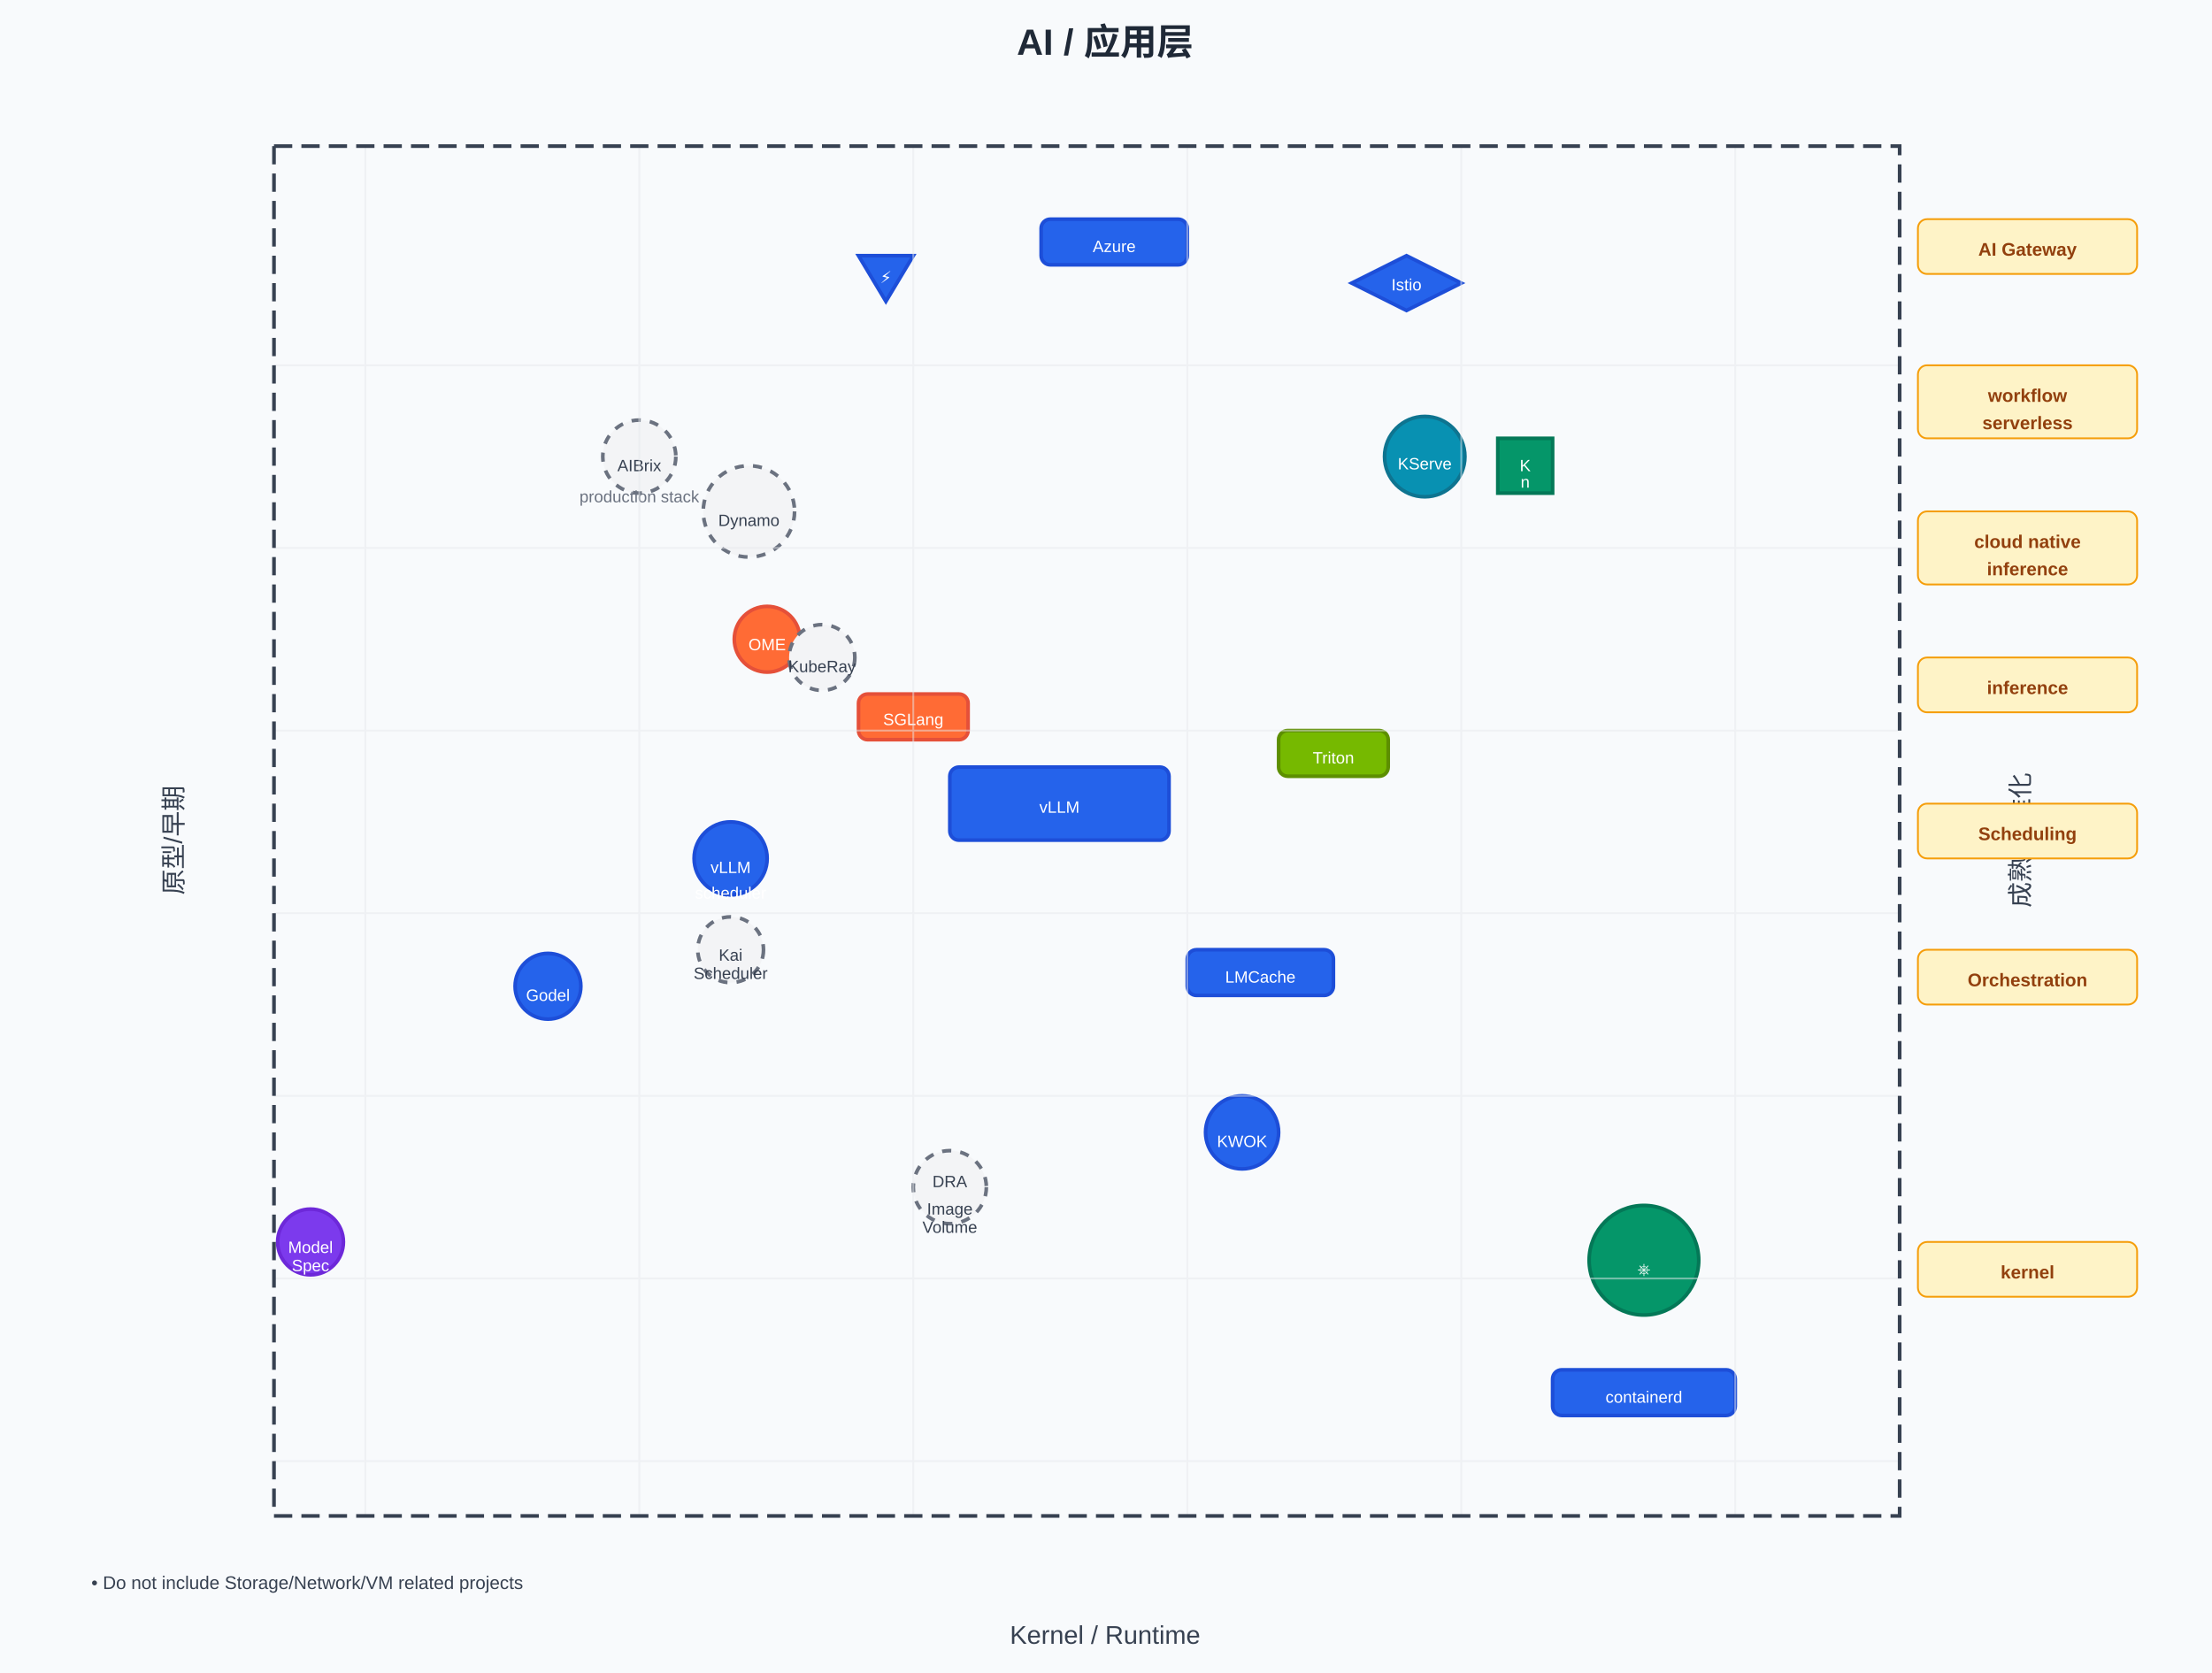
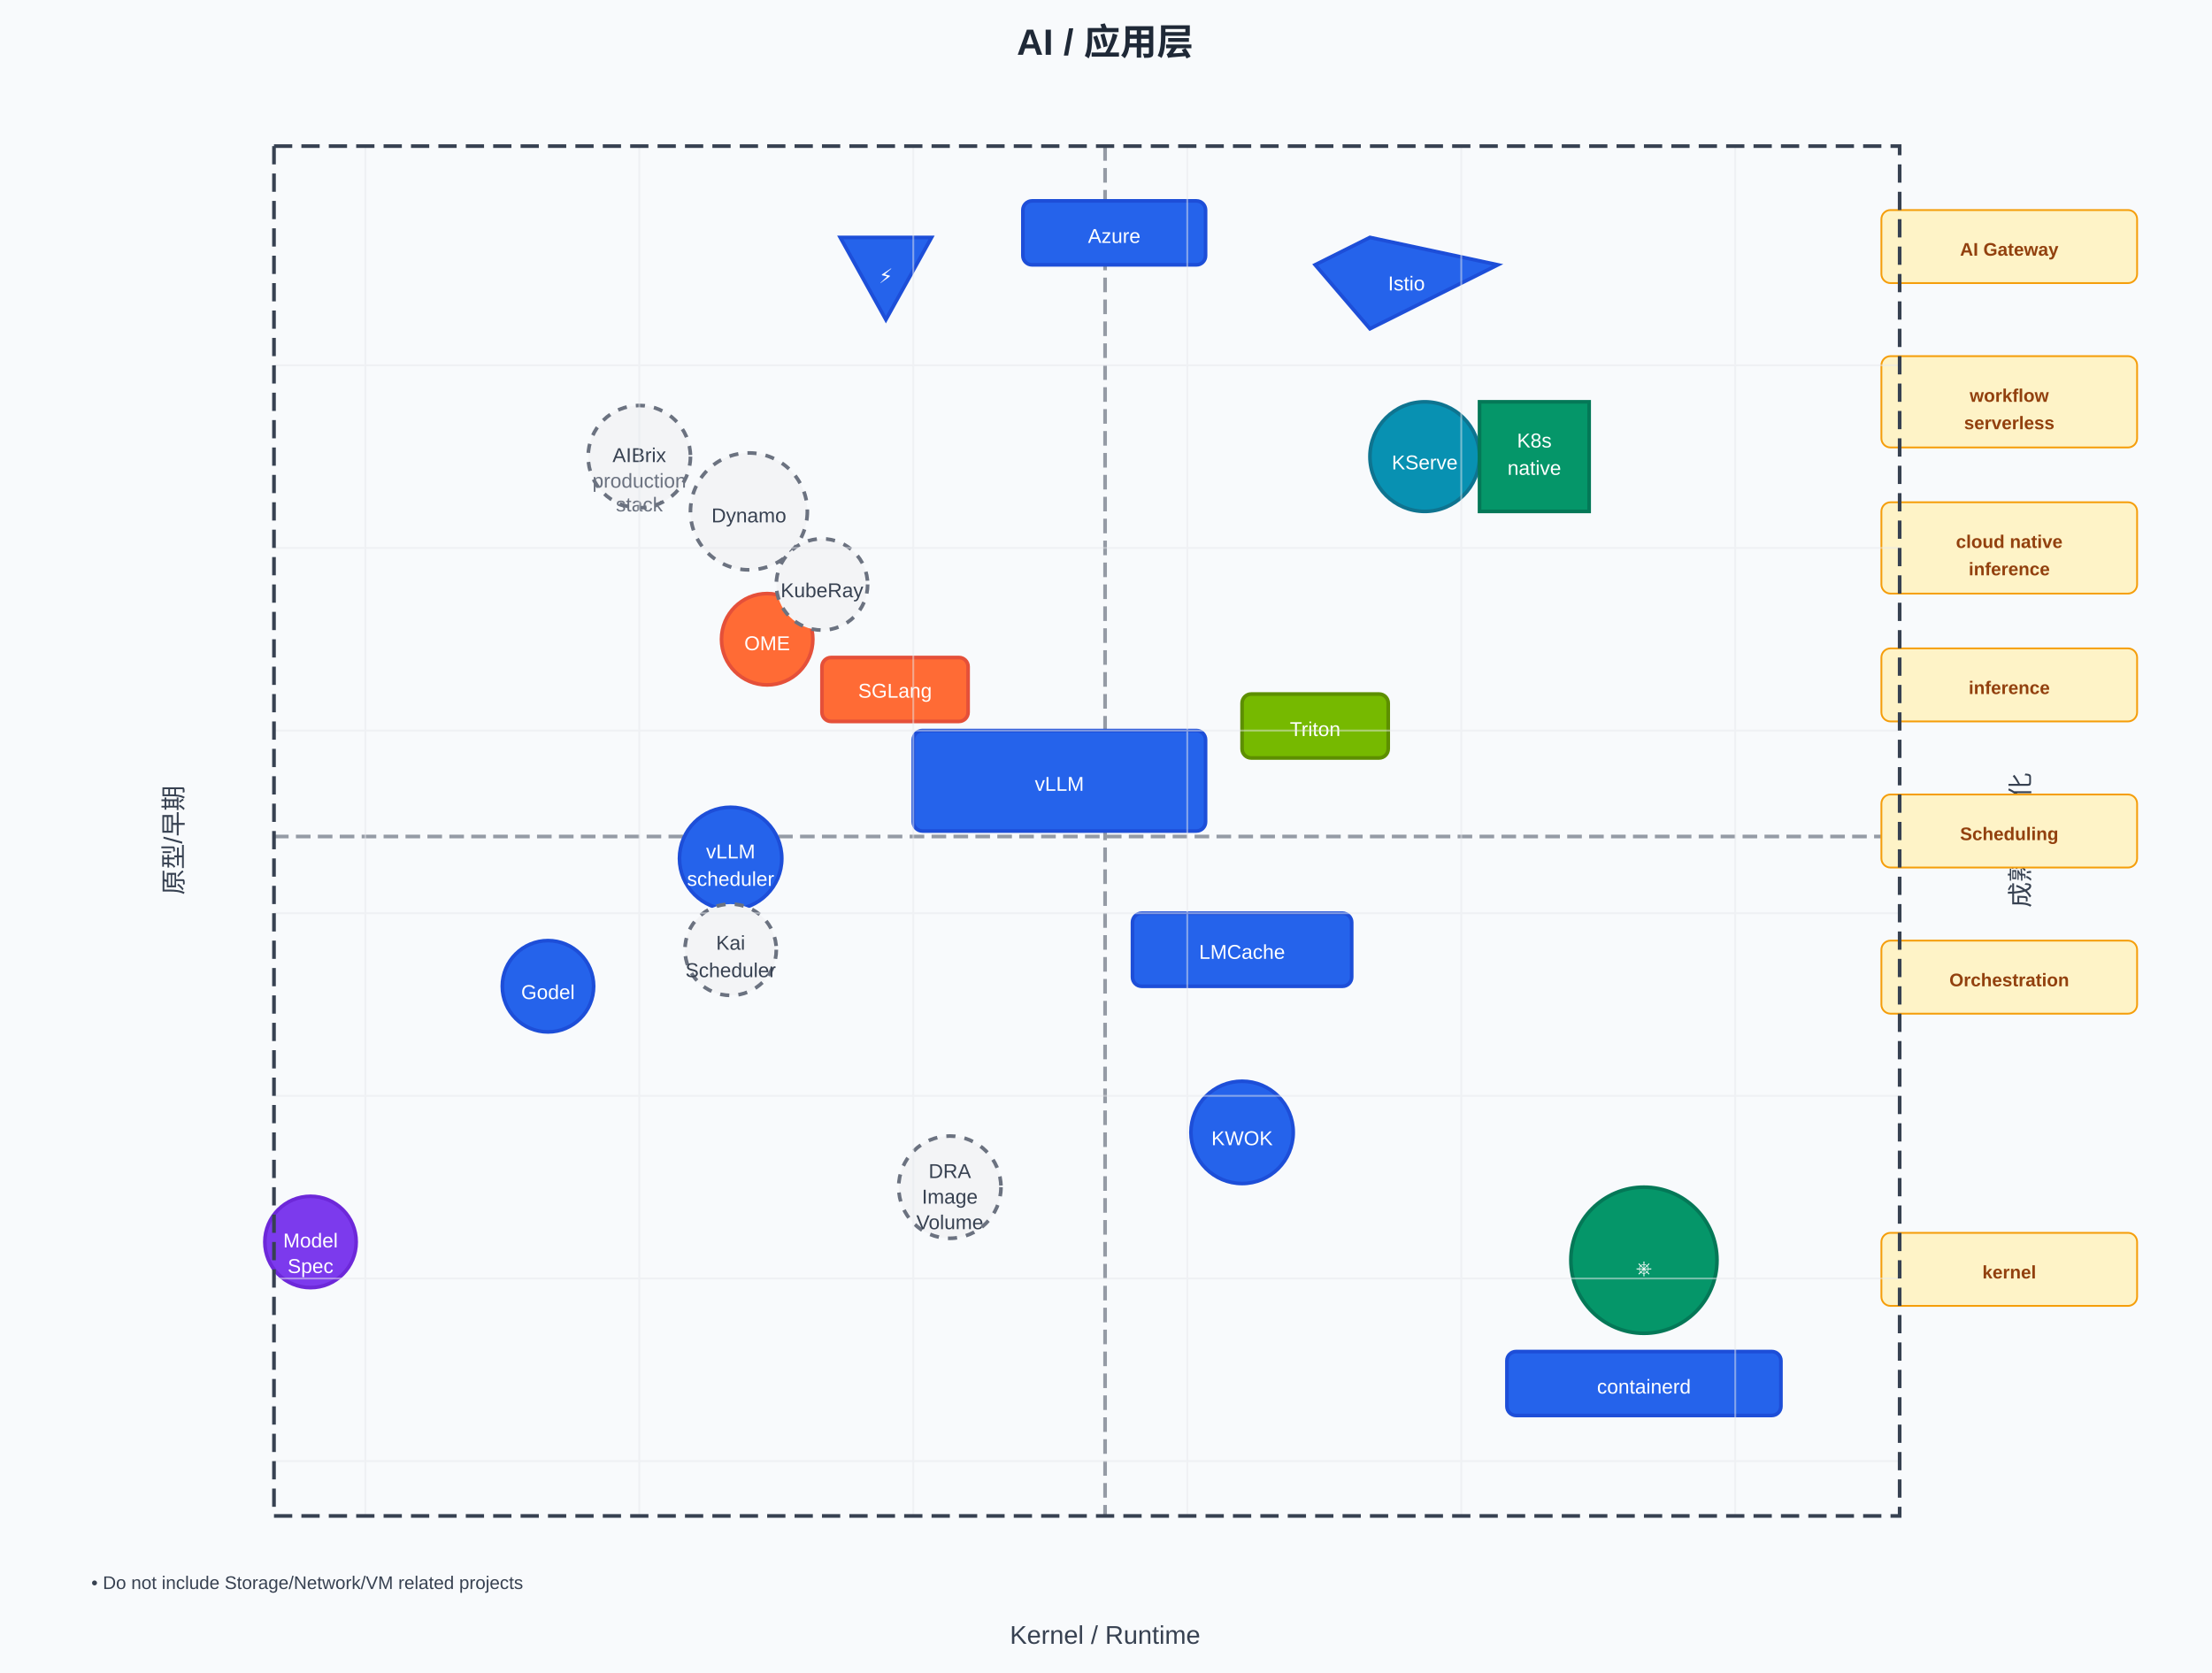
<svg xmlns="http://www.w3.org/2000/svg" width="1211" height="916">
  <defs>
    <style>
      .title { font-family: Arial, sans-serif; font-size: 20px; font-weight: bold; text-anchor: middle; }
      .subtitle { font-family: Arial, sans-serif; font-size: 16px; text-anchor: middle; }
      .axis-label { font-family: Arial, sans-serif; font-size: 14px; text-anchor: middle; fill: #374151; }
      .category-label { font-family: Arial, sans-serif; font-size: 10px; font-weight: bold; text-anchor: middle; }
-       .project-name { font-family: Arial, sans-serif; font-size: 9px; text-anchor: middle; }
+       .project-name { font-family: Arial, sans-serif; font-size: 11px; text-anchor: middle; }
+       .axis-line { stroke: #6b7280; stroke-width: 2; stroke-dasharray: 8,4; opacity: 0.7; }
      .stable-project { fill: #2563eb; stroke: #1d4ed8; stroke-width: 2; }
      .early-project { fill: #f3f4f6; stroke: #6b7280; stroke-width: 2; stroke-dasharray: 5,5; }
      .cncf-graduated { fill: #059669; stroke: #047857; stroke-width: 2; }
      .cncf-incubating { fill: #0891b2; stroke: #0e7490; stroke-width: 2; }
      .cncf-sandbox { fill: #7c3aed; stroke: #6d28d9; stroke-width: 2; }
      .note { font-family: Arial, sans-serif; font-size: 10px; }
    </style>
  </defs>
  <rect width="1211" height="916" fill="#f8fafc" />
+   <g id="coordinate-axes">
+     <line x1="150" y1="458" x2="1040" y2="458" class="axis-line" />
+     <line x1="605" y1="80" x2="605" y2="830" class="axis-line" />
+   </g>
  <text x="605" y="30" class="title" fill="#1f2937">AI / 应用层</text>
  <text x="100" y="460" class="axis-label" transform="rotate(-90, 100, 460)">原型/早期</text>
  <text x="1111" y="460" class="axis-label" transform="rotate(-90, 1111, 460)">成熟/标准化</text>
  <text x="605" y="900" class="axis-label">Kernel / Runtime</text>
  <text x="50" y="870" class="note" fill="#374151">• Do not include Storage/Network/VM related projects</text>
  <g id="category-labels">
-     <rect x="1050" y="120" width="120" height="30" fill="#fef3c7" stroke="#f59e0b" rx="5" />
-     <text x="1110" y="140" class="category-label" fill="#92400e">AI Gateway</text>
-     <rect x="1050" y="200" width="120" height="40" fill="#fef3c7" stroke="#f59e0b" rx="5" />
-     <text x="1110" y="220" class="category-label" fill="#92400e">workflow</text>
-     <text x="1110" y="235" class="category-label" fill="#92400e">serverless</text>
-     <rect x="1050" y="280" width="120" height="40" fill="#fef3c7" stroke="#f59e0b" rx="5" />
-     <text x="1110" y="300" class="category-label" fill="#92400e">cloud native</text>
-     <text x="1110" y="315" class="category-label" fill="#92400e">inference</text>
-     <rect x="1050" y="360" width="120" height="30" fill="#fef3c7" stroke="#f59e0b" rx="5" />
-     <text x="1110" y="380" class="category-label" fill="#92400e">inference</text>
-     <rect x="1050" y="440" width="120" height="30" fill="#fef3c7" stroke="#f59e0b" rx="5" />
-     <text x="1110" y="460" class="category-label" fill="#92400e">Scheduling</text>
-     <rect x="1050" y="520" width="120" height="30" fill="#fef3c7" stroke="#f59e0b" rx="5" />
-     <text x="1110" y="540" class="category-label" fill="#92400e">Orchestration</text>
-     <rect x="1050" y="680" width="120" height="30" fill="#fef3c7" stroke="#f59e0b" rx="5" />
-     <text x="1110" y="700" class="category-label" fill="#92400e">kernel</text>
+     <rect x="1030" y="115" width="140" height="40" fill="#fef3c7" stroke="#f59e0b" rx="5" />
+     <text x="1100" y="140" class="category-label" fill="#92400e">AI Gateway</text>
+     <rect x="1030" y="195" width="140" height="50" fill="#fef3c7" stroke="#f59e0b" rx="5" />
+     <text x="1100" y="220" class="category-label" fill="#92400e">workflow</text>
+     <text x="1100" y="235" class="category-label" fill="#92400e">serverless</text>
+     <rect x="1030" y="275" width="140" height="50" fill="#fef3c7" stroke="#f59e0b" rx="5" />
+     <text x="1100" y="300" class="category-label" fill="#92400e">cloud native</text>
+     <text x="1100" y="315" class="category-label" fill="#92400e">inference</text>
+     <rect x="1030" y="355" width="140" height="40" fill="#fef3c7" stroke="#f59e0b" rx="5" />
+     <text x="1100" y="380" class="category-label" fill="#92400e">inference</text>
+     <rect x="1030" y="435" width="140" height="40" fill="#fef3c7" stroke="#f59e0b" rx="5" />
+     <text x="1100" y="460" class="category-label" fill="#92400e">Scheduling</text>
+     <rect x="1030" y="515" width="140" height="40" fill="#fef3c7" stroke="#f59e0b" rx="5" />
+     <text x="1100" y="540" class="category-label" fill="#92400e">Orchestration</text>
+     <rect x="1030" y="675" width="140" height="40" fill="#fef3c7" stroke="#f59e0b" rx="5" />
+     <text x="1100" y="700" class="category-label" fill="#92400e">kernel</text>
  </g>
  <g id="projects">
-     <polygon points="470,140 500,140 485,165" class="stable-project" />
+     <polygon points="460,130 510,130 485,175" class="stable-project" />
    <text x="485" y="155" class="project-name" fill="white">⚡</text>
-     <rect x="570" y="120" width="80" height="25" rx="5" class="stable-project" />
-     <text x="610" y="138" class="project-name" fill="white">Azure</text>
-     <polygon points="770,140 800,155 770,170 740,155" class="stable-project" />
+     <rect x="560" y="110" width="100" height="35" rx="5" class="stable-project" />
+     <text x="610" y="133" class="project-name" fill="white">Azure</text>
+     <polygon points="750,130 820,145 750,180 720,145" class="stable-project" />
    <text x="770" y="159" class="project-name" fill="white">Istio</text>
-     <circle cx="350" cy="250" r="20" class="early-project" />
-     <text x="350" y="258" class="project-name" fill="#374151">AIBrix</text>
-     <text x="350" y="275" class="project-name" fill="#6b7280">production stack</text>
-     <circle cx="410" cy="280" r="25" class="early-project" />
-     <text x="410" y="288" class="project-name" fill="#374151">Dynamo</text>
-     <rect x="520" y="420" width="120" height="40" rx="5" class="stable-project" />
-     <text x="580" y="445" class="project-name" fill="white" font-size="12px">vLLM</text>
-     <rect x="470" y="380" width="60" height="25" rx="5" fill="#ff6b35" stroke="#e55039" stroke-width="2" />
-     <text x="500" y="397" class="project-name" fill="white">SGLang</text>
-     <circle cx="420" cy="350" r="18" fill="#ff6b35" stroke="#e55039" stroke-width="2" />
+     <circle cx="350" cy="250" r="28" class="early-project" />
+     <text x="350" y="253" class="project-name" fill="#374151">AIBrix</text>
+     <text x="350" y="267" class="project-name" fill="#6b7280">production</text>
+     <text x="350" y="280" class="project-name" fill="#6b7280">stack</text>
+     <circle cx="410" cy="280" r="32" class="early-project" />
+     <text x="410" y="286" class="project-name" fill="#374151">Dynamo</text>
+     <rect x="500" y="400" width="160" height="55" rx="5" class="stable-project" />
+     <text x="580" y="433" class="project-name" fill="white" font-size="16px">vLLM</text>
+     <rect x="450" y="360" width="80" height="35" rx="5" fill="#ff6b35" stroke="#e55039" stroke-width="2" />
+     <text x="490" y="382" class="project-name" fill="white">SGLang</text>
+     <circle cx="420" cy="350" r="25" fill="#ff6b35" stroke="#e55039" stroke-width="2" />
    <text x="420" y="356" class="project-name" fill="white">OME</text>
-     <circle cx="780" cy="250" r="22" class="cncf-incubating" />
+     <circle cx="780" cy="250" r="30" class="cncf-incubating" />
    <text x="780" y="257" class="project-name" fill="white">KServe</text>
-     <polygon points="820,240 850,240 850,270 820,270" class="cncf-graduated" />
-     <text x="835" y="258" class="project-name" fill="white">K</text>
-     <text x="835" y="267" class="project-name" fill="white">n</text>
-     <circle cx="450" cy="360" r="18" class="early-project" />
-     <text x="450" y="368" class="project-name" fill="#374151">KubeRay</text>
-     <circle cx="400" cy="470" r="20" class="stable-project" />
-     <text x="400" y="478" class="project-name" fill="white">vLLM</text>
-     <text x="400" y="492" class="project-name" fill="white">scheduler</text>
-     <rect x="650" y="520" width="80" height="25" rx="5" class="stable-project" />
-     <text x="690" y="538" class="project-name" fill="white">LMCache</text>
-     <circle cx="300" cy="540" r="18" class="stable-project" />
-     <text x="300" y="548" class="project-name" fill="white">Godel</text>
-     <circle cx="400" cy="520" r="18" class="early-project" />
-     <text x="400" y="526" class="project-name" fill="#374151">Kai</text>
-     <text x="400" y="536" class="project-name" fill="#374151">Scheduler</text>
-     <rect x="700" y="400" width="60" height="25" rx="5" fill="#76b900" stroke="#5d8f00" stroke-width="2" />
-     <text x="730" y="418" class="project-name" fill="white">Triton</text>
-     <circle cx="680" cy="620" r="20" class="stable-project" />
-     <text x="680" y="628" class="project-name" fill="white">KWOK</text>
-     <circle cx="170" cy="680" r="18" class="cncf-sandbox" />
-     <text x="170" y="686" class="project-name" fill="white">Model</text>
-     <text x="170" y="696" class="project-name" fill="white">Spec</text>
-     <circle cx="520" cy="650" r="20" class="early-project" />
-     <text x="520" y="650" class="project-name" fill="#374151">DRA</text>
-     <text x="520" y="665" class="project-name" fill="#374151">Image</text>
-     <text x="520" y="675" class="project-name" fill="#374151">Volume</text>
-     <circle cx="900" cy="690" r="30" class="cncf-graduated" />
-     <text x="900" y="698" class="project-name" fill="white" font-size="20px">⎈</text>
-     <rect x="850" y="750" width="100" height="25" rx="5" class="stable-project" />
-     <text x="900" y="768" class="project-name" fill="white">containerd</text>
+     <polygon points="810,220 870,220 870,280 810,280" class="cncf-graduated" />
+     <text x="840" y="245" class="project-name" fill="white">K8s</text>
+     <text x="840" y="260" class="project-name" fill="white">native</text>
+     <circle cx="450" cy="320" r="25" class="early-project" />
+     <text x="450" y="327" class="project-name" fill="#374151">KubeRay</text>
+     <circle cx="400" cy="470" r="28" class="stable-project" />
+     <text x="400" y="470" class="project-name" fill="white">vLLM</text>
+     <text x="400" y="485" class="project-name" fill="white">scheduler</text>
+     <rect x="620" y="500" width="120" height="40" rx="5" class="stable-project" />
+     <text x="680" y="525" class="project-name" fill="white">LMCache</text>
+     <circle cx="300" cy="540" r="25" class="stable-project" />
+     <text x="300" y="547" class="project-name" fill="white">Godel</text>
+     <circle cx="400" cy="520" r="25" class="early-project" />
+     <text x="400" y="520" class="project-name" fill="#374151">Kai</text>
+     <text x="400" y="535" class="project-name" fill="#374151">Scheduler</text>
+     <rect x="680" y="380" width="80" height="35" rx="5" fill="#76b900" stroke="#5d8f00" stroke-width="2" />
+     <text x="720" y="403" class="project-name" fill="white">Triton</text>
+     <circle cx="680" cy="620" r="28" class="stable-project" />
+     <text x="680" y="627" class="project-name" fill="white">KWOK</text>
+     <circle cx="170" cy="680" r="25" class="cncf-sandbox" />
+     <text x="170" y="683" class="project-name" fill="white">Model</text>
+     <text x="170" y="697" class="project-name" fill="white">Spec</text>
+     <circle cx="520" cy="650" r="28" class="early-project" />
+     <text x="520" y="645" class="project-name" fill="#374151">DRA</text>
+     <text x="520" y="659" class="project-name" fill="#374151">Image</text>
+     <text x="520" y="673" class="project-name" fill="#374151">Volume</text>
+     <circle cx="900" cy="690" r="40" class="cncf-graduated" />
+     <text x="900" y="698" class="project-name" fill="white" font-size="24px">⎈</text>
+     <rect x="825" y="740" width="150" height="35" rx="5" class="stable-project" />
+     <text x="900" y="763" class="project-name" fill="white">containerd</text>
  </g>
  <g id="grid" stroke="#e5e7eb" stroke-width="1" fill="none" opacity="0.5">
    <line x1="200" y1="80" x2="200" y2="830" />
    <line x1="350" y1="80" x2="350" y2="830" />
    <line x1="500" y1="80" x2="500" y2="830" />
    <line x1="650" y1="80" x2="650" y2="830" />
    <line x1="800" y1="80" x2="800" y2="830" />
    <line x1="950" y1="80" x2="950" y2="830" />
    <line x1="150" y1="200" x2="1040" y2="200" />
    <line x1="150" y1="300" x2="1040" y2="300" />
    <line x1="150" y1="400" x2="1040" y2="400" />
    <line x1="150" y1="500" x2="1040" y2="500" />
    <line x1="150" y1="600" x2="1040" y2="600" />
    <line x1="150" y1="700" x2="1040" y2="700" />
    <line x1="150" y1="800" x2="1040" y2="800" />
  </g>
  <rect x="150" y="80" width="890" height="750" fill="none" stroke="#374151" stroke-width="2" stroke-dasharray="10,5" />
</svg>
